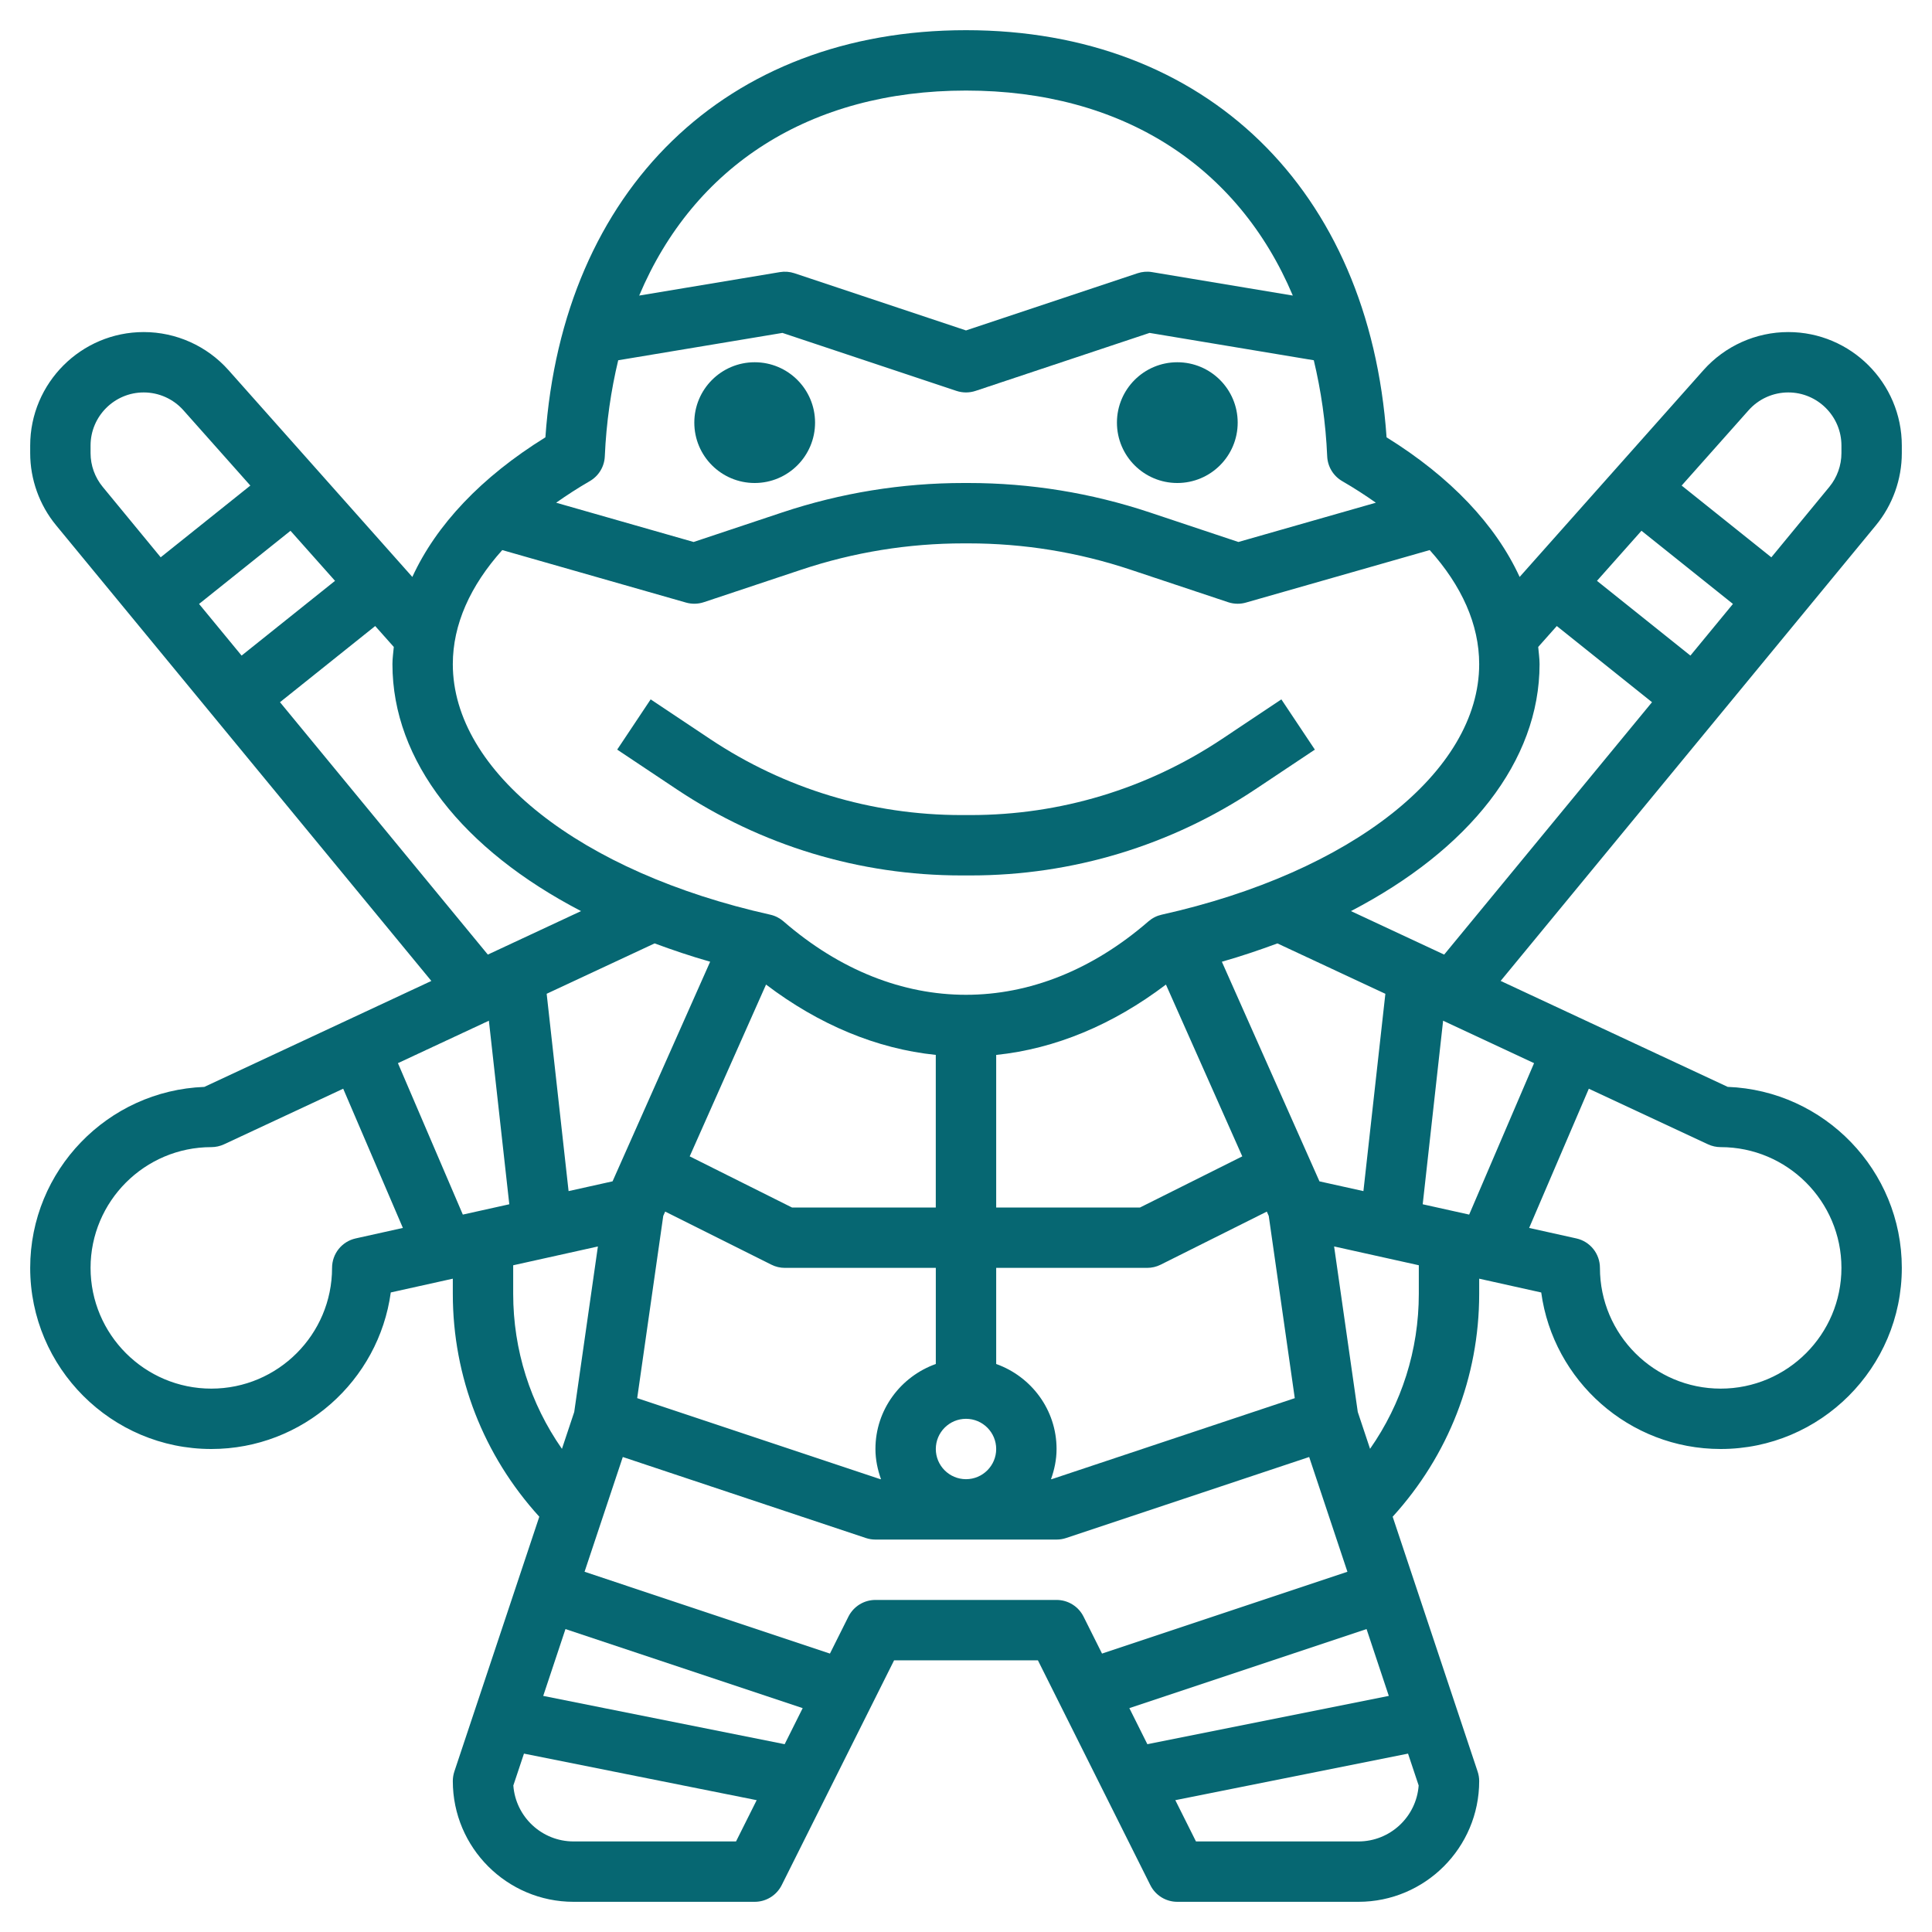
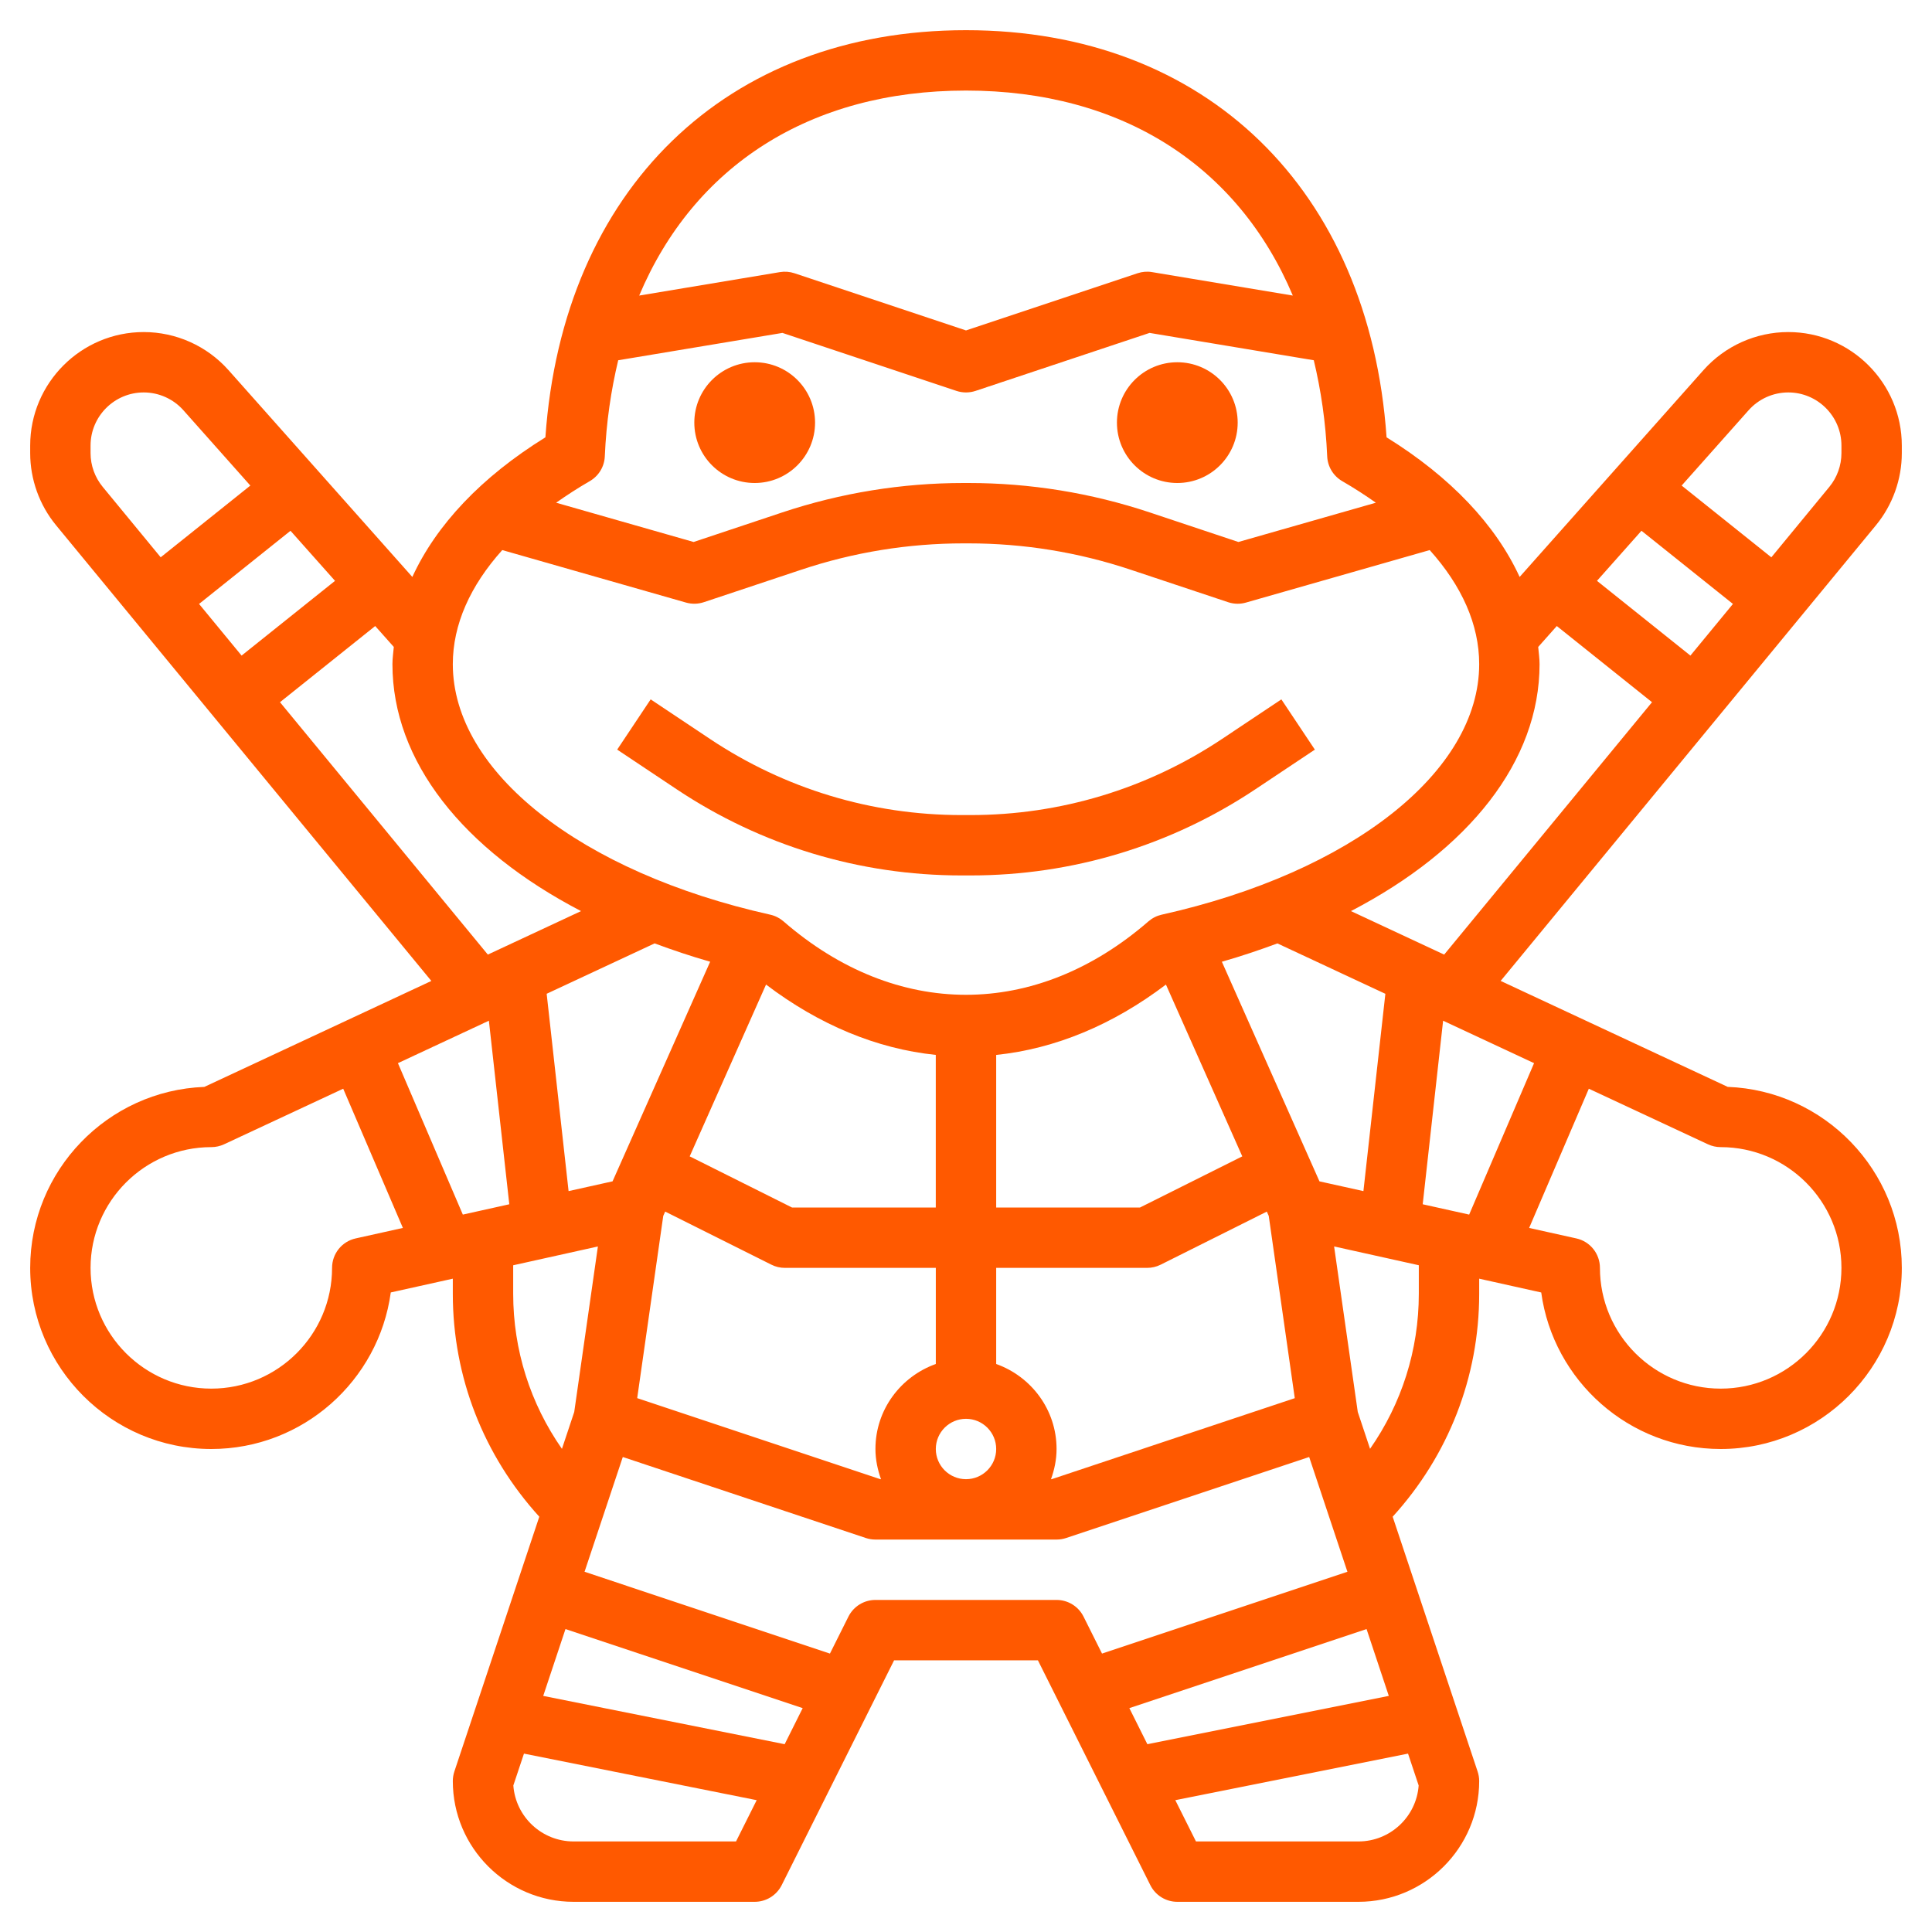
- <svg xmlns="http://www.w3.org/2000/svg" fill="#066772" version="1.1" id="Layer_3" x="0px" y="0px" viewBox="0 0 64 64" style="enable-background:new 0 0 64 64;" xml:space="preserve" width="512" height="512">
+ <svg xmlns="http://www.w3.org/2000/svg" fill="#ff5900" version="1.1" id="Layer_3" x="0px" y="0px" viewBox="0 0 64 64" style="enable-background:new 0 0 64 64;" xml:space="preserve" width="512" height="512">
  <g>
    <circle cx="25" cy="14" r="2" />
    <circle cx="39" cy="14" r="2" />
    <path d="M31.845,29h0.311c3.367,0,6.628-0.987,9.431-2.855l1.969-1.313l-1.109-1.664l-1.969,1.313   C38.004,26.129,35.126,27,32.155,27h-0.311c-2.971,0-5.849-0.871-8.321-2.519l-1.969-1.313l-1.109,1.664l1.969,1.313   C25.217,28.013,28.478,29,31.845,29z" />
    <path d="M63,15.01v-0.25c0-2.073-1.688-3.76-3.761-3.76c-1.073,0-2.097,0.46-2.81,1.262l-6.089,6.85   c-0.792-1.723-2.282-3.306-4.408-4.625C45.359,6.273,39.941,1,32,1S18.641,6.273,18.067,14.487   c-2.126,1.318-3.616,2.902-4.408,4.625l-6.089-6.85C6.857,11.46,5.834,11,4.761,11C2.688,11,1,12.687,1,14.76v0.25   c0,0.87,0.305,1.719,0.858,2.391l12.431,15.094l-7.52,3.51C3.567,36.126,1,38.769,1,42c0,3.309,2.691,6,6,6   c3.032,0,5.546-2.261,5.945-5.186L15,42.358v0.5c0,2.76,1.021,5.357,2.865,7.385l-2.814,8.441C15.018,58.786,15,58.893,15,59   c0,2.206,1.794,4,4,4h6c0.379,0,0.725-0.214,0.895-0.553L29.618,55h4.764l3.724,7.447C38.275,62.786,38.621,63,39,63h6   c2.206,0,4-1.794,4-4c0-0.107-0.018-0.214-0.052-0.316l-2.814-8.441C47.979,48.215,49,45.618,49,42.858v-0.5l2.055,0.457   C51.454,45.739,53.968,48,57,48c3.309,0,6-2.691,6-6c0-3.231-2.567-5.874-5.769-5.996l-7.52-3.51L62.143,17.4   C62.695,16.729,63,15.879,63,15.01z M54.376,17.582l3.03,2.424l-1.409,1.711l-3.095-2.476L54.376,17.582z M32,3   c5.179,0,9.018,2.507,10.826,6.791l-4.662-0.777C38.006,8.986,37.839,9,37.684,9.051L32,10.946l-5.684-1.895   C26.162,9,25.995,8.987,25.836,9.014l-4.662,0.777C22.982,5.507,26.821,3,32,3z M20.035,15.116c0.049-1.13,0.206-2.187,0.444-3.182   l5.44-0.906l5.765,1.921C31.786,12.983,31.894,13,32,13s0.214-0.017,0.316-0.051l5.765-1.921l5.44,0.906   c0.238,0.995,0.395,2.051,0.444,3.182c0.015,0.342,0.203,0.652,0.499,0.823c0.397,0.229,0.765,0.469,1.113,0.714l-4.554,1.301   l-2.935-0.979C36.146,16.328,34.124,16,32.079,16h-0.158c-2.045,0-4.066,0.328-6.009,0.975l-2.935,0.979l-4.554-1.301   c0.348-0.245,0.716-0.485,1.113-0.714C19.832,15.768,20.021,15.458,20.035,15.116z M16.638,18.222l6.087,1.739   c0.193,0.055,0.399,0.051,0.591-0.013l3.229-1.076C28.282,18.293,30.091,18,31.921,18h0.158c1.83,0,3.639,0.293,5.376,0.873   l3.229,1.076C40.786,19.983,40.894,20,41,20c0.093,0,0.185-0.013,0.274-0.039l6.087-1.739C48.424,19.405,49,20.69,49,22   c0,3.561-4.227,6.896-10.518,8.3c-0.162,0.036-0.312,0.112-0.438,0.221c-3.736,3.244-8.354,3.244-12.09,0   c-0.125-0.108-0.275-0.185-0.438-0.221C19.227,28.896,15,25.561,15,22C15,20.69,15.576,19.405,16.638,18.222z M47.129,39.893   l0.676-6.081l3.013,1.406l-2.15,5.017L47.129,39.893z M45.165,39.457l-1.456-0.323l-3.233-7.275c0.64-0.182,1.248-0.389,1.84-0.607   l3.576,1.669L45.165,39.457z M46.006,56.179l-7.998,1.6l-0.597-1.195l7.858-2.619L46.006,56.179z M18.732,53.965l7.858,2.619   l-0.597,1.195l-7.998-1.6L18.732,53.965z M15.332,40.235l-2.15-5.017l3.013-1.406l0.676,6.081L15.332,40.235z M18.835,39.457   l-0.726-6.537l3.576-1.669c0.591,0.219,1.2,0.425,1.84,0.607l-3.233,7.275L18.835,39.457z M38.623,32.615l2.529,5.691L37.764,40H33   v-5.054C34.955,34.744,36.869,33.946,38.623,32.615z M31,40h-4.764l-3.389-1.694l2.529-5.691c1.755,1.331,3.668,2.129,5.623,2.33   V40z M21.971,40.279l0.064-0.144l3.518,1.759C25.691,41.964,25.845,42,26,42h5v3.184c-1.161,0.414-2,1.514-2,2.816   c0,0.352,0.072,0.686,0.184,1h-0.022l-8.054-2.685L21.971,40.279z M31,48c0-0.551,0.448-1,1-1s1,0.449,1,1s-0.448,1-1,1   S31,48.551,31,48z M33,45.184V42h5c0.155,0,0.309-0.036,0.447-0.105l3.518-1.759l0.064,0.144l0.862,6.036L34.838,49h-0.022   C34.928,48.686,35,48.352,35,48C35,46.698,34.161,45.598,33,45.184z M11.098,19.241l-3.095,2.476l-1.409-1.711l3.029-2.423   L11.098,19.241z M3,15.01v-0.25C3,13.79,3.79,13,4.761,13c0.502,0,0.981,0.215,1.315,0.591l2.217,2.494l-2.97,2.376l-1.92-2.332   C3.143,15.814,3,15.417,3,15.01z M9.275,23.261l3.154-2.523l0.616,0.693C13.029,21.62,13,21.809,13,22   c0,3.214,2.334,6.146,6.248,8.181l-3.088,1.441L9.275,23.261z M11.783,41.024C11.325,41.125,11,41.531,11,42c0,2.206-1.794,4-4,4   s-4-1.794-4-4s1.794-4,4-4c0.146,0,0.29-0.032,0.423-0.094l3.946-1.841l1.977,4.612L11.783,41.024z M17,42.858v-0.944l2.806-0.623   l-0.784,5.483l-0.407,1.221C17.569,46.497,17,44.722,17,42.858z M24.382,61H19c-1.054,0-1.92-0.819-1.995-1.854l0.352-1.055   l7.709,1.542L24.382,61z M29,53c-0.379,0-0.725,0.214-0.895,0.553l-0.612,1.224l-8.129-2.71l1.267-3.802l8.052,2.684   C28.786,50.983,28.893,51,29,51h6c0.107,0,0.214-0.017,0.316-0.051l8.052-2.684l1.267,3.802l-8.129,2.71l-0.612-1.224   C35.725,53.214,35.379,53,35,53H29z M45,61h-5.382l-0.684-1.367l7.709-1.542l0.352,1.055C46.92,60.181,46.054,61,45,61z M47,42.858   c0,1.864-0.569,3.639-1.615,5.136l-0.407-1.221l-0.784-5.483L47,41.913V42.858z M57,38c2.206,0,4,1.794,4,4s-1.794,4-4,4   s-4-1.794-4-4c0-0.469-0.325-0.875-0.783-0.976l-1.562-0.347l1.977-4.612l3.946,1.841C56.71,37.968,56.854,38,57,38z    M44.752,30.181C48.666,28.146,51,25.214,51,22c0-0.191-0.029-0.38-0.045-0.569l0.616-0.693l3.154,2.523l-6.885,8.361   L44.752,30.181z M61,15.01c0,0.407-0.143,0.805-0.401,1.119l-1.921,2.333l-2.971-2.377l2.217-2.494   C58.258,13.215,58.737,13,59.239,13C60.21,13,61,13.79,61,14.76V15.01z" />
  </g>
</svg>
